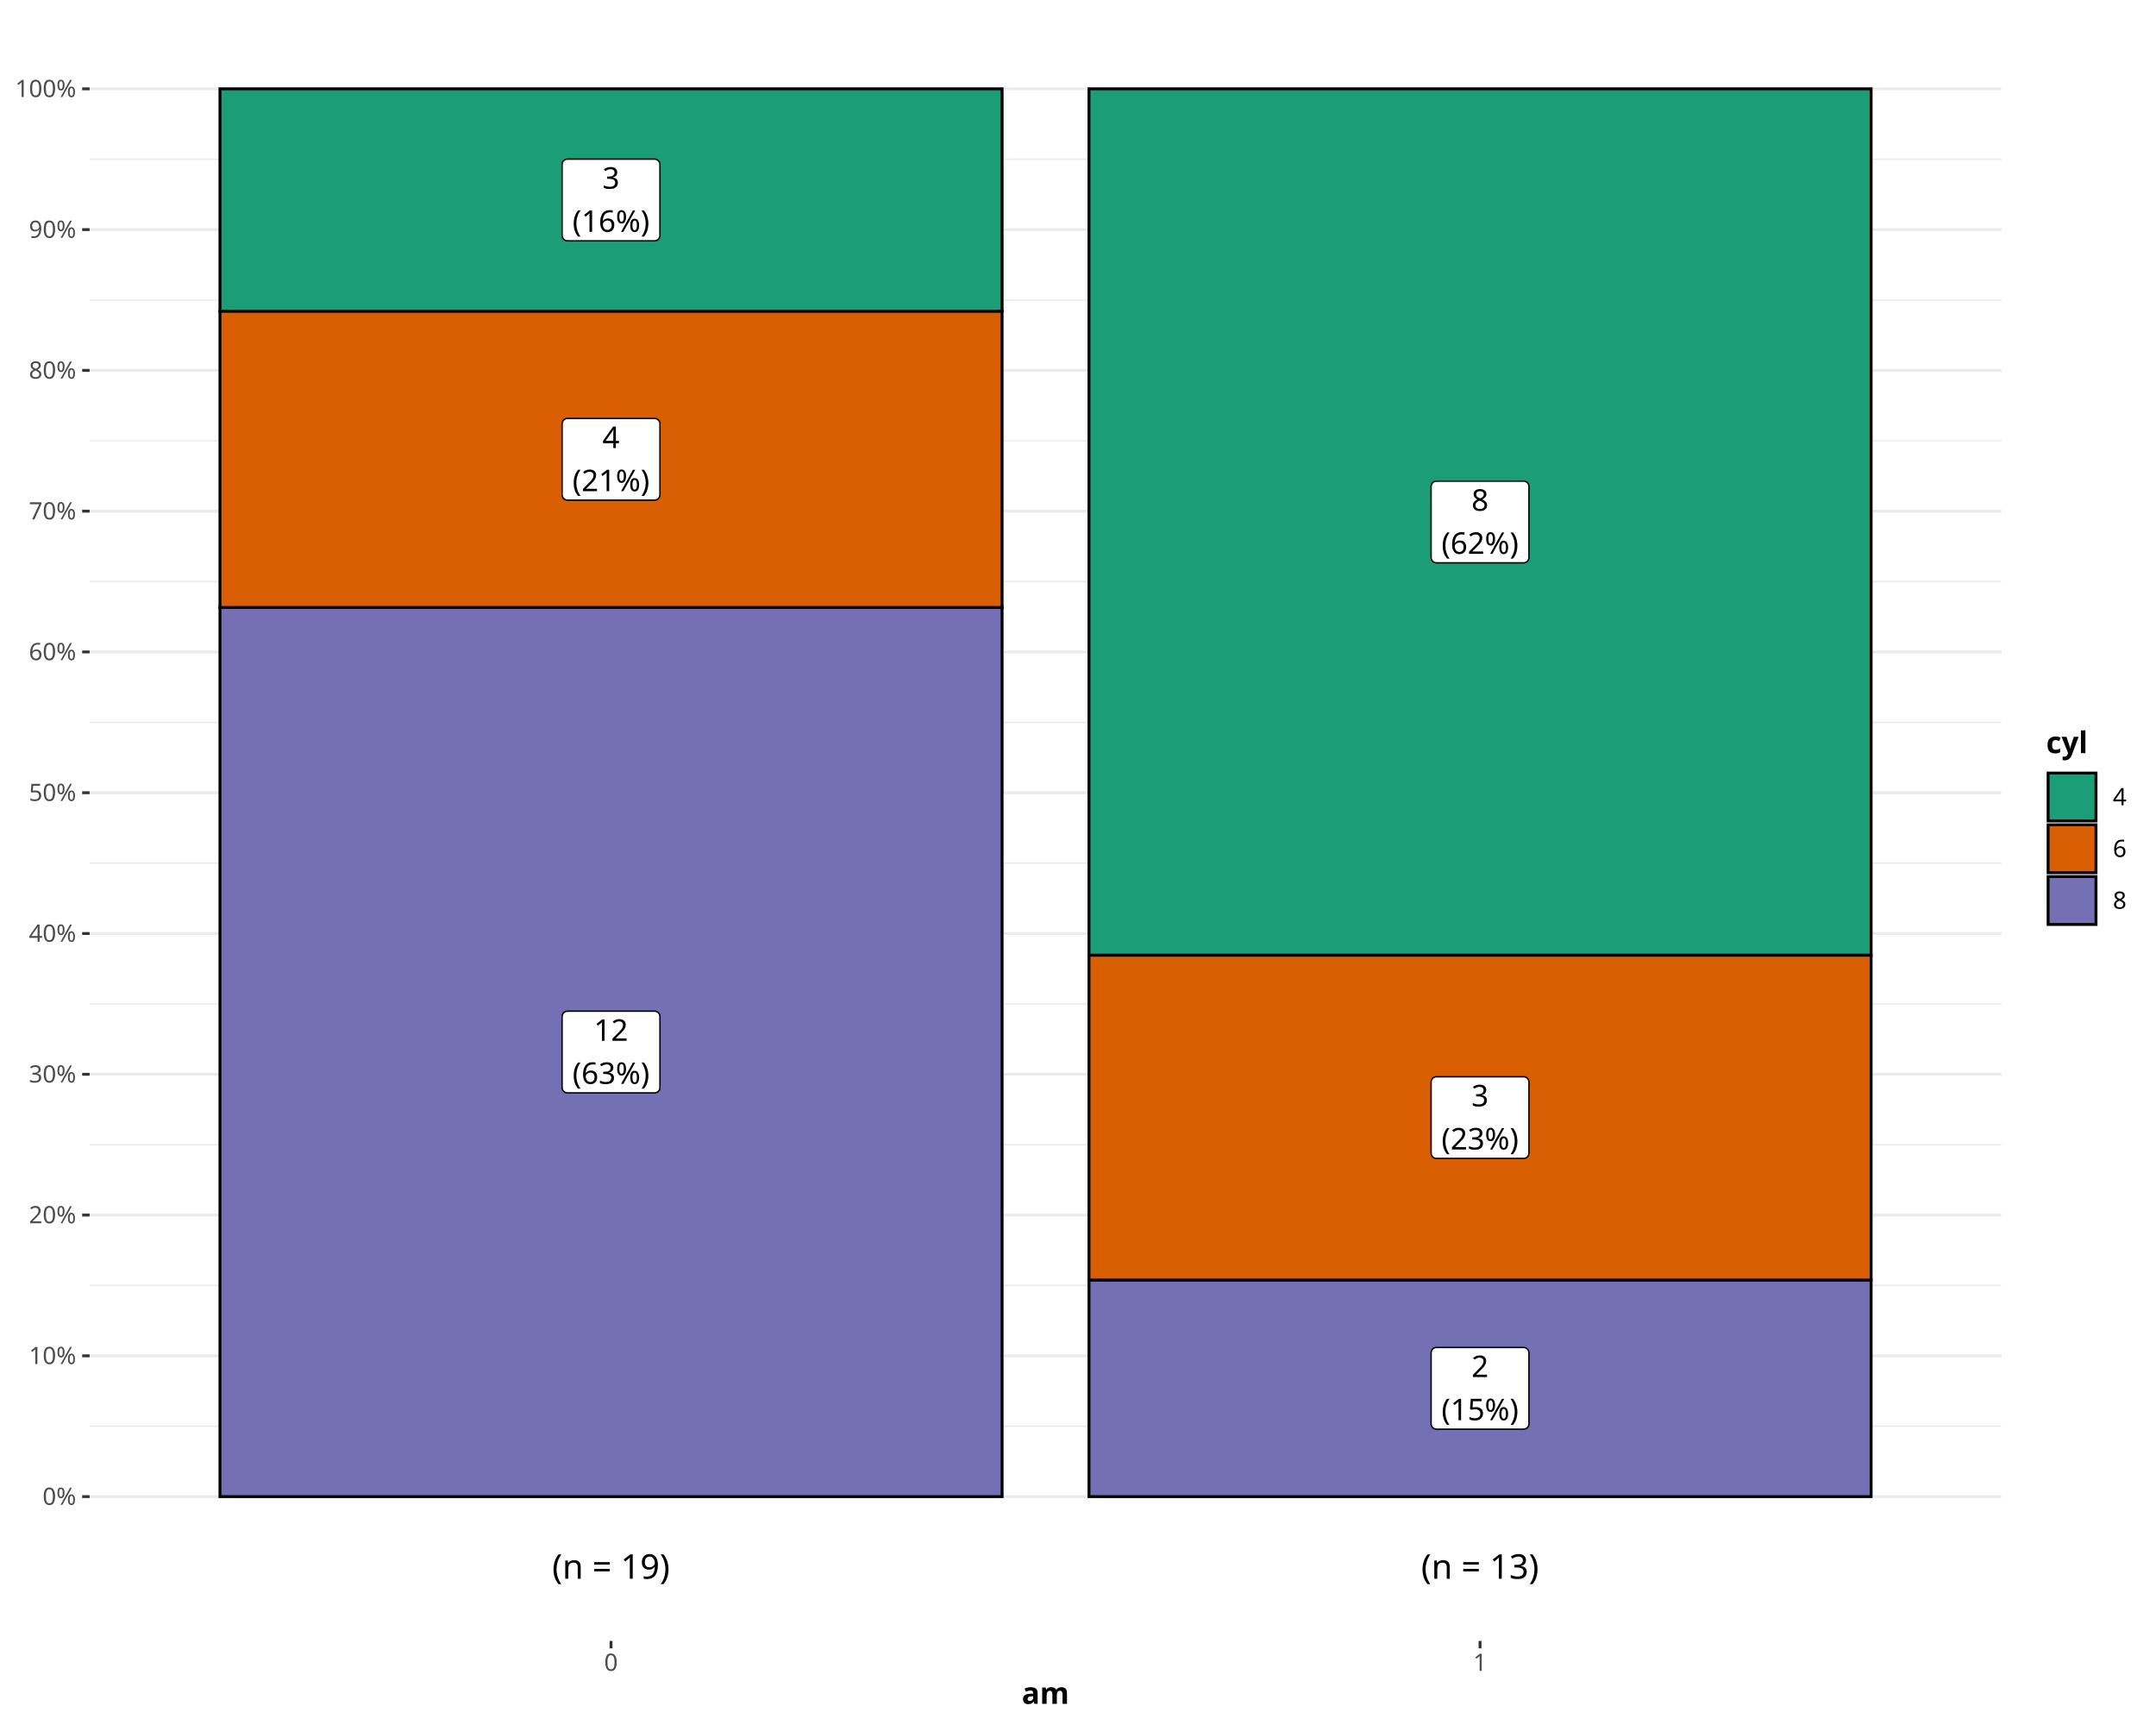
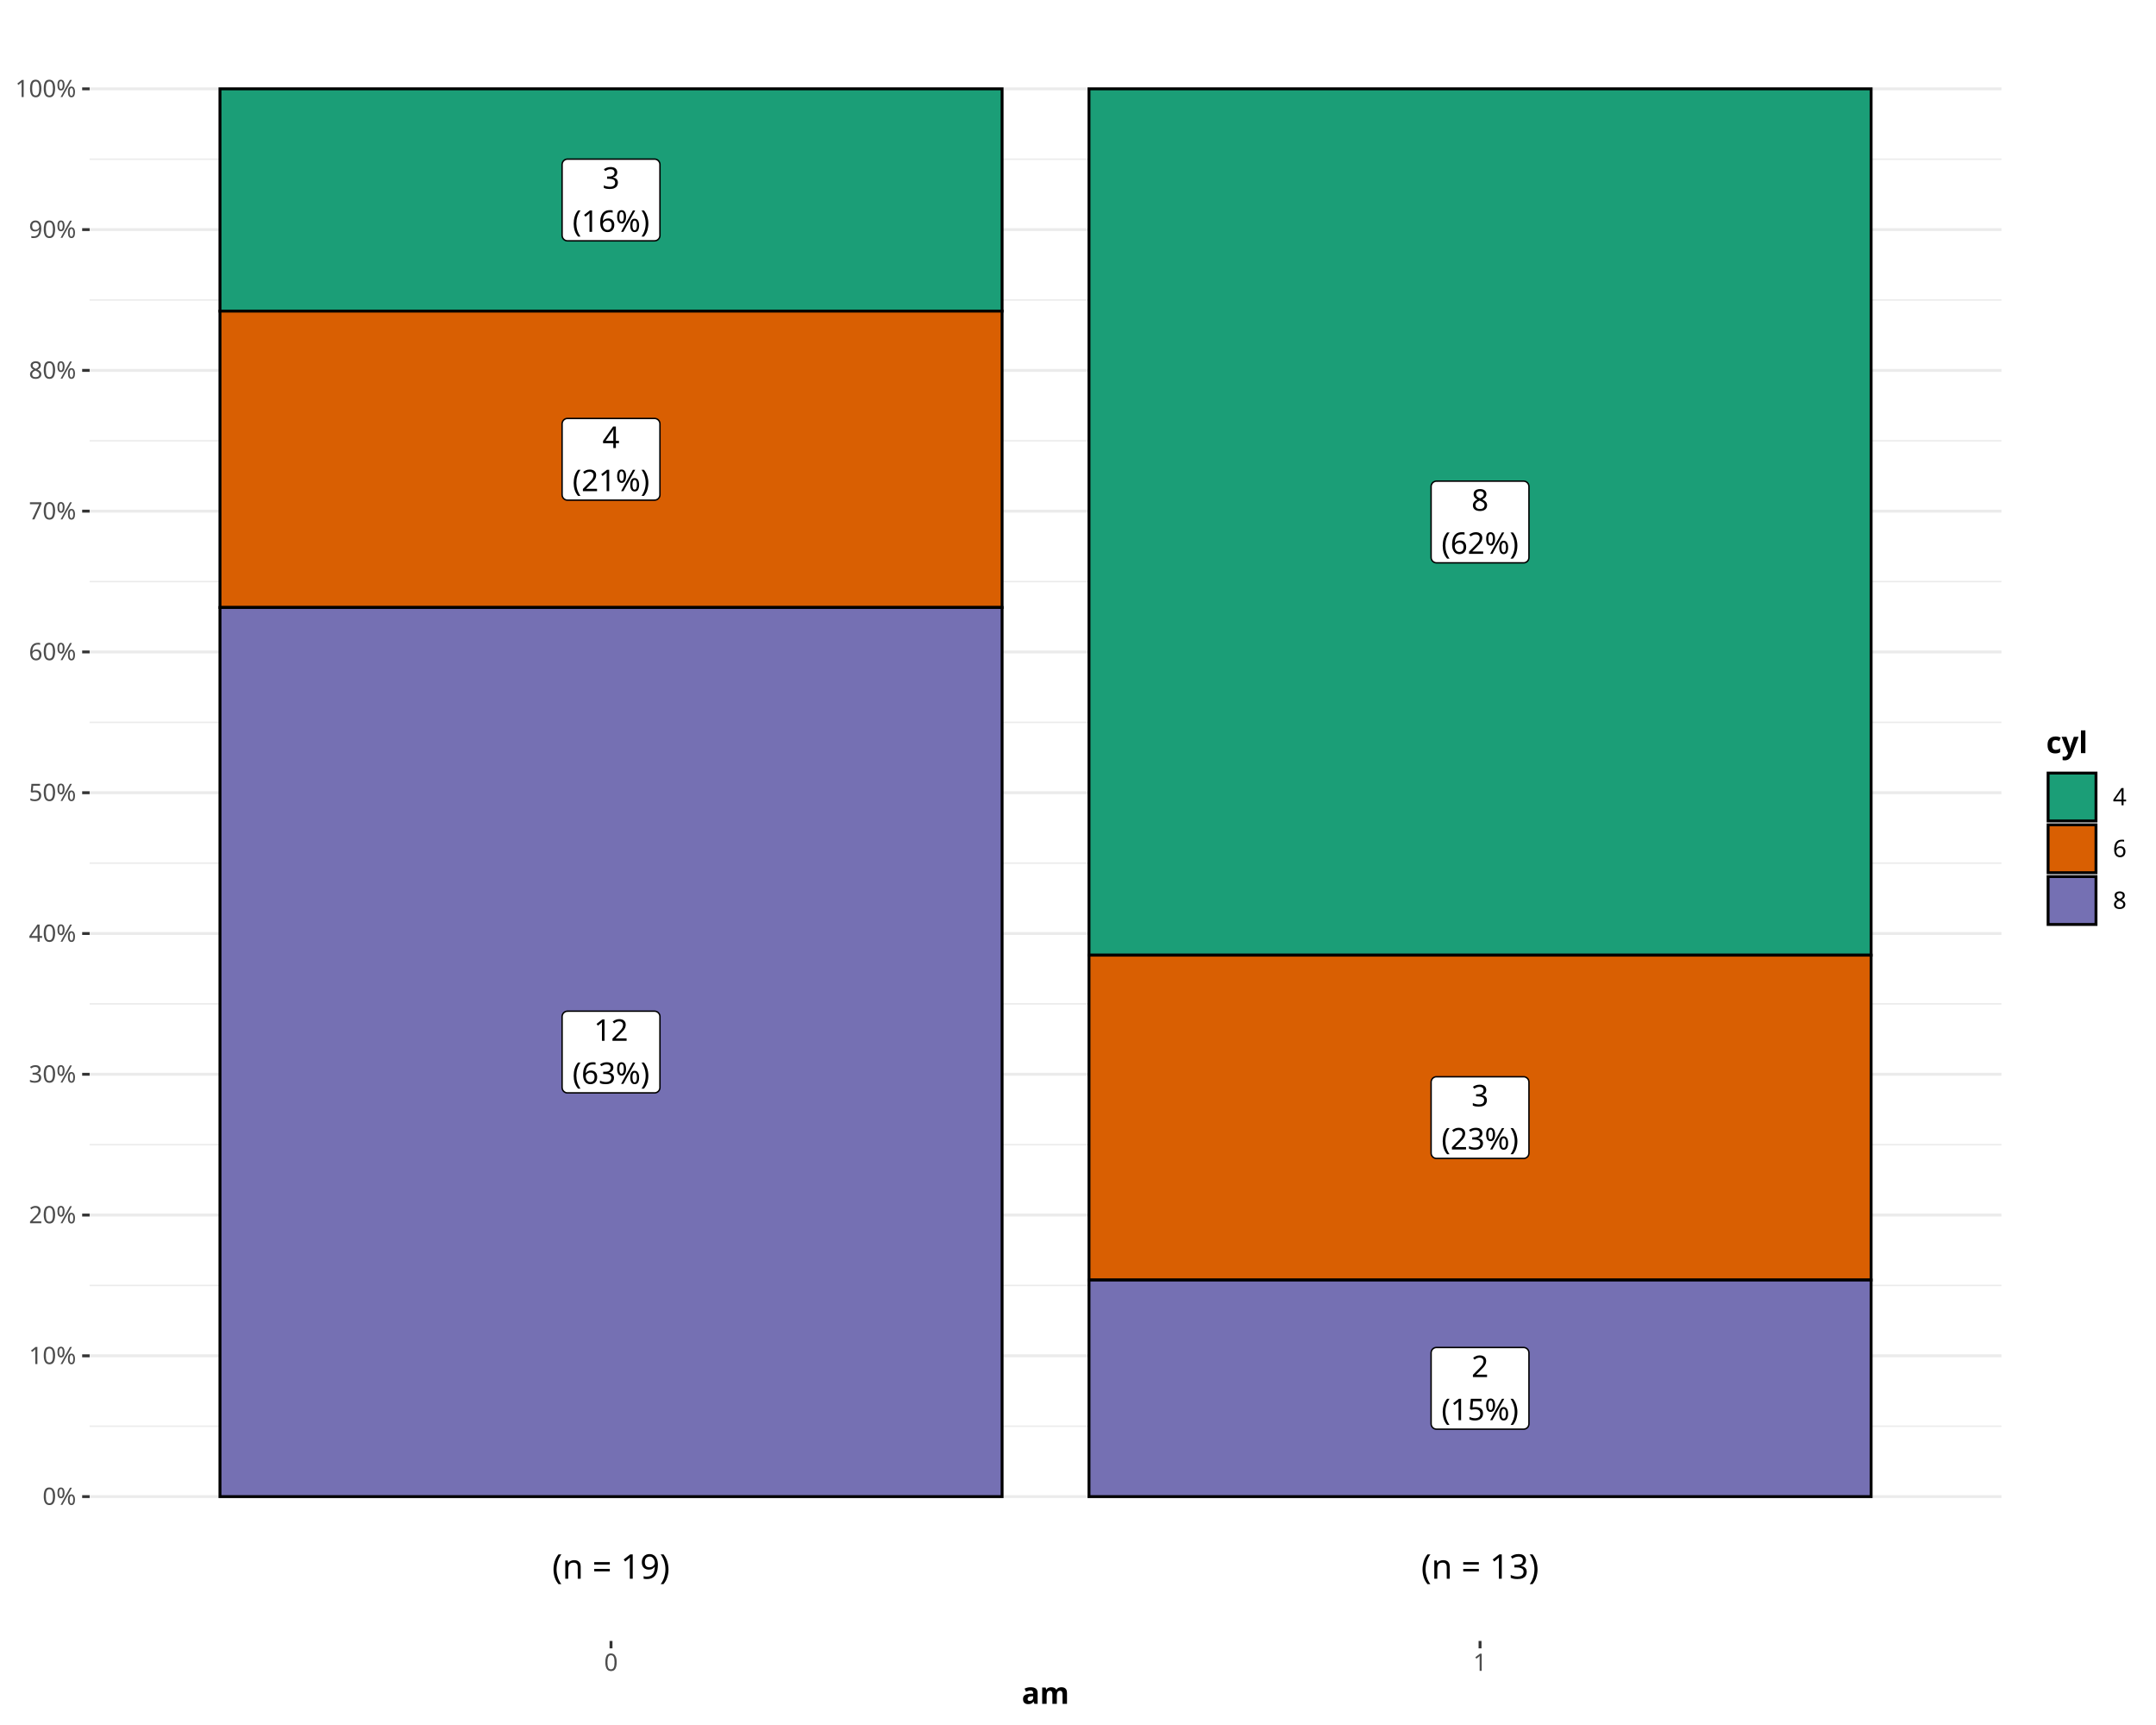
<svg xmlns="http://www.w3.org/2000/svg" class="svglite" data-engine-version="2.0" width="720.00pt" height="576.00pt" viewBox="0 0 720.00 576.00">
  <defs>
    <style type="text/css">
    .svglite line, .svglite polyline, .svglite polygon, .svglite path, .svglite rect, .svglite circle {
      fill: none;
      stroke: #000000;
      stroke-linecap: round;
      stroke-linejoin: round;
      stroke-miterlimit: 10.00;
    }
  </style>
  </defs>
  <rect width="100%" height="100%" style="stroke: none; fill: #FFFFFF;" />
  <defs>
    <clipPath id="cpMC4wMHw3MjAuMDB8MC4wMHw1NzYuMDA=">
      <rect x="0.00" y="0.00" width="720.00" height="576.00" />
    </clipPath>
  </defs>
  <g clip-path="url(#cpMC4wMHw3MjAuMDB8MC4wMHw1NzYuMDA=)">
    <rect x="0.00" y="0.00" width="720.00" height="576.00" style="stroke-width: 0.97; stroke: #FFFFFF; fill: #FFFFFF;" />
  </g>
  <defs>
    <clipPath id="cpMjkuOTN8NjY4LjM4fDQuOTh8NTQ3Ljky">
      <rect x="29.93" y="4.98" width="638.46" height="542.94" />
    </clipPath>
  </defs>
  <g clip-path="url(#cpMjkuOTN8NjY4LjM4fDQuOTh8NTQ3Ljky)">
    <rect x="29.93" y="4.98" width="638.46" height="542.94" style="stroke-width: 0.97; stroke: none; fill: #FFFFFF;" />
    <polyline points="29.93,476.23 668.38,476.23 " style="stroke-width: 0.48; stroke: #EBEBEB; stroke-linecap: butt;" />
    <polyline points="29.93,429.23 668.38,429.23 " style="stroke-width: 0.48; stroke: #EBEBEB; stroke-linecap: butt;" />
    <polyline points="29.93,382.22 668.38,382.22 " style="stroke-width: 0.48; stroke: #EBEBEB; stroke-linecap: butt;" />
    <polyline points="29.93,335.21 668.38,335.21 " style="stroke-width: 0.48; stroke: #EBEBEB; stroke-linecap: butt;" />
    <polyline points="29.93,288.20 668.38,288.20 " style="stroke-width: 0.48; stroke: #EBEBEB; stroke-linecap: butt;" />
    <polyline points="29.93,241.20 668.38,241.20 " style="stroke-width: 0.48; stroke: #EBEBEB; stroke-linecap: butt;" />
    <polyline points="29.93,194.19 668.38,194.19 " style="stroke-width: 0.48; stroke: #EBEBEB; stroke-linecap: butt;" />
    <polyline points="29.93,147.18 668.38,147.18 " style="stroke-width: 0.48; stroke: #EBEBEB; stroke-linecap: butt;" />
    <polyline points="29.93,100.17 668.38,100.17 " style="stroke-width: 0.48; stroke: #EBEBEB; stroke-linecap: butt;" />
    <polyline points="29.93,53.16 668.38,53.16 " style="stroke-width: 0.48; stroke: #EBEBEB; stroke-linecap: butt;" />
    <polyline points="29.93,499.74 668.38,499.74 " style="stroke-width: 0.97; stroke: #EBEBEB; stroke-linecap: butt;" />
    <polyline points="29.93,452.73 668.38,452.73 " style="stroke-width: 0.97; stroke: #EBEBEB; stroke-linecap: butt;" />
    <polyline points="29.93,405.72 668.38,405.72 " style="stroke-width: 0.97; stroke: #EBEBEB; stroke-linecap: butt;" />
    <polyline points="29.93,358.71 668.38,358.71 " style="stroke-width: 0.97; stroke: #EBEBEB; stroke-linecap: butt;" />
    <polyline points="29.93,311.71 668.38,311.71 " style="stroke-width: 0.97; stroke: #EBEBEB; stroke-linecap: butt;" />
    <polyline points="29.93,264.70 668.38,264.70 " style="stroke-width: 0.97; stroke: #EBEBEB; stroke-linecap: butt;" />
    <polyline points="29.93,217.69 668.38,217.69 " style="stroke-width: 0.97; stroke: #EBEBEB; stroke-linecap: butt;" />
    <polyline points="29.93,170.68 668.38,170.68 " style="stroke-width: 0.97; stroke: #EBEBEB; stroke-linecap: butt;" />
    <polyline points="29.93,123.68 668.38,123.68 " style="stroke-width: 0.97; stroke: #EBEBEB; stroke-linecap: butt;" />
    <polyline points="29.93,76.67 668.38,76.67 " style="stroke-width: 0.97; stroke: #EBEBEB; stroke-linecap: butt;" />
    <polyline points="29.93,29.66 668.38,29.66 " style="stroke-width: 0.97; stroke: #EBEBEB; stroke-linecap: butt;" />
+     <rect x="73.46" y="29.66" width="261.19" height="74.22" style="stroke-width: 0.97; stroke-linecap: butt; stroke-linejoin: miter; fill: #1B9E77;" />
+     <rect x="73.46" y="103.88" width="261.19" height="98.96" style="stroke-width: 0.97; stroke-linecap: butt; stroke-linejoin: miter; fill: #D95F02;" />
    <rect x="73.46" y="202.85" width="261.19" height="296.89" style="stroke-width: 0.97; stroke-linecap: butt; stroke-linejoin: miter; fill: #7570B3;" />
+     <rect x="363.67" y="29.66" width="261.19" height="289.28" style="stroke-width: 0.97; stroke-linecap: butt; stroke-linejoin: miter; fill: #1B9E77;" />
+     <rect x="363.67" y="318.94" width="261.19" height="108.48" style="stroke-width: 0.97; stroke-linecap: butt; stroke-linejoin: miter; fill: #D95F02;" />
    <rect x="363.67" y="427.42" width="261.19" height="72.32" style="stroke-width: 0.97; stroke-linecap: butt; stroke-linejoin: miter; fill: #7570B3;" />
-     <rect x="73.46" y="103.88" width="261.19" height="98.96" style="stroke-width: 0.97; stroke-linecap: butt; stroke-linejoin: miter; fill: #D95F02;" />
-     <rect x="363.67" y="318.94" width="261.19" height="108.48" style="stroke-width: 0.97; stroke-linecap: butt; stroke-linejoin: miter; fill: #D95F02;" />
-     <rect x="73.46" y="29.66" width="261.19" height="74.22" style="stroke-width: 0.97; stroke-linecap: butt; stroke-linejoin: miter; fill: #1B9E77;" />
-     <rect x="363.67" y="29.66" width="261.19" height="289.28" style="stroke-width: 0.97; stroke-linecap: butt; stroke-linejoin: miter; fill: #1B9E77;" />
+     <polygon points="189.51,80.41 218.59,80.41 218.52,80.41 218.81,80.40 219.09,80.34 219.36,80.24 219.61,80.09 219.84,79.91 220.03,79.69 220.18,79.45 220.30,79.18 220.37,78.90 220.39,78.61 220.39,78.61 220.39,54.93 220.39,54.93 220.37,54.64 220.30,54.36 220.18,54.09 220.03,53.85 219.84,53.63 219.61,53.45 219.36,53.30 219.09,53.20 218.81,53.14 218.59,53.13 189.51,53.13 189.73,53.14 189.44,53.13 189.15,53.17 188.87,53.25 188.61,53.37 188.37,53.54 188.17,53.74 187.99,53.97 187.86,54.23 187.77,54.50 187.72,54.79 187.71,54.93 187.71,78.61 187.72,78.47 187.72,78.76 187.77,79.04 187.86,79.32 187.99,79.57 188.17,79.81 188.37,80.01 188.61,80.17 188.87,80.30 189.15,80.38 189.44,80.41 " style="stroke-width: 0.48; fill: #FFFFFF;" />
+     <text x="204.05" y="63.01" text-anchor="middle" style="font-size: 10.00px; font-family: sans;" textLength="5.56px" lengthAdjust="spacingAndGlyphs">3</text>
+     <text x="204.05" y="77.41" text-anchor="middle" style="font-size: 10.00px; font-family: sans;" textLength="26.68px" lengthAdjust="spacingAndGlyphs">(16%)</text>
+     <polygon points="189.51,167.01 218.59,167.01 218.52,167.00 218.81,166.99 219.09,166.93 219.36,166.83 219.61,166.69 219.84,166.50 220.03,166.29 220.18,166.04 220.30,165.78 220.37,165.49 220.39,165.21 220.39,165.21 220.39,141.52 220.39,141.52 220.37,141.24 220.30,140.95 220.18,140.69 220.03,140.44 219.84,140.23 219.61,140.04 219.36,139.90 219.09,139.79 218.81,139.74 218.59,139.72 189.51,139.72 189.73,139.74 189.44,139.73 189.15,139.76 188.87,139.84 188.61,139.97 188.37,140.13 188.17,140.33 187.99,140.56 187.86,140.82 187.77,141.09 187.72,141.38 187.71,141.52 187.71,165.21 187.72,165.06 187.72,165.35 187.77,165.64 187.86,165.91 187.99,166.17 188.17,166.40 188.37,166.60 188.61,166.76 188.87,166.89 189.15,166.97 189.44,167.00 " style="stroke-width: 0.48; fill: #FFFFFF;" />
+     <text x="204.05" y="149.61" text-anchor="middle" style="font-size: 10.00px; font-family: sans;" textLength="5.56px" lengthAdjust="spacingAndGlyphs">4</text>
+     <text x="204.05" y="164.01" text-anchor="middle" style="font-size: 10.00px; font-family: sans;" textLength="26.68px" lengthAdjust="spacingAndGlyphs">(21%)</text>
    <polygon points="189.51,364.93 218.59,364.93 218.52,364.93 218.81,364.92 219.09,364.86 219.36,364.76 219.61,364.61 219.84,364.43 220.03,364.21 220.18,363.97 220.30,363.70 220.37,363.42 220.39,363.13 220.39,363.13 220.39,339.45 220.39,339.45 220.37,339.16 220.30,338.88 220.18,338.61 220.03,338.37 219.84,338.15 219.61,337.97 219.36,337.82 219.09,337.72 218.81,337.66 218.59,337.65 189.51,337.65 189.73,337.66 189.44,337.65 189.15,337.69 188.87,337.77 188.61,337.89 188.37,338.06 188.17,338.26 187.99,338.49 187.86,338.75 187.77,339.02 187.72,339.31 187.71,339.45 187.71,363.13 187.72,362.99 187.72,363.28 187.77,363.56 187.86,363.84 187.99,364.10 188.17,364.33 188.37,364.53 188.61,364.69 188.87,364.82 189.15,364.90 189.44,364.93 " style="stroke-width: 0.48; fill: #FFFFFF;" />
    <text x="204.05" y="347.53" text-anchor="middle" style="font-size: 10.00px; font-family: sans;" textLength="11.12px" lengthAdjust="spacingAndGlyphs">12</text>
    <text x="204.05" y="361.93" text-anchor="middle" style="font-size: 10.00px; font-family: sans;" textLength="26.68px" lengthAdjust="spacingAndGlyphs">(63%)</text>
+     <polygon points="479.72,187.94 508.80,187.94 508.72,187.94 509.01,187.93 509.30,187.87 509.57,187.77 509.82,187.62 510.04,187.44 510.24,187.22 510.39,186.98 510.50,186.71 510.57,186.43 510.60,186.14 510.60,186.14 510.60,162.46 510.60,162.46 510.57,162.17 510.50,161.89 510.39,161.62 510.24,161.38 510.04,161.16 509.82,160.98 509.57,160.83 509.30,160.73 509.01,160.67 508.80,160.66 479.72,160.66 479.94,160.67 479.65,160.66 479.36,160.69 479.08,160.78 478.82,160.90 478.58,161.06 478.37,161.26 478.20,161.50 478.06,161.75 477.97,162.03 477.93,162.31 477.92,162.46 477.92,186.14 477.93,186.00 477.93,186.29 477.97,186.57 478.06,186.85 478.20,187.10 478.37,187.33 478.58,187.53 478.82,187.70 479.08,187.82 479.36,187.90 479.65,187.94 " style="stroke-width: 0.48; fill: #FFFFFF;" />
+     <text x="494.26" y="170.54" text-anchor="middle" style="font-size: 10.00px; font-family: sans;" textLength="5.56px" lengthAdjust="spacingAndGlyphs">8</text>
+     <text x="494.26" y="184.94" text-anchor="middle" style="font-size: 10.00px; font-family: sans;" textLength="26.68px" lengthAdjust="spacingAndGlyphs">(62%)</text>
+     <polygon points="479.72,386.82 508.80,386.82 508.72,386.82 509.01,386.81 509.30,386.75 509.57,386.65 509.82,386.50 510.04,386.32 510.24,386.10 510.39,385.86 510.50,385.59 510.57,385.31 510.60,385.02 510.60,385.02 510.60,361.34 510.60,361.34 510.57,361.05 510.50,360.77 510.39,360.50 510.24,360.26 510.04,360.04 509.82,359.86 509.57,359.71 509.30,359.61 509.01,359.55 508.80,359.54 479.72,359.54 479.94,359.55 479.65,359.54 479.36,359.57 479.08,359.65 478.82,359.78 478.58,359.94 478.37,360.14 478.20,360.38 478.06,360.63 477.97,360.91 477.93,361.19 477.92,361.34 477.92,385.02 477.93,384.87 477.93,385.16 477.97,385.45 478.06,385.72 478.20,385.98 478.37,386.21 478.58,386.41 478.82,386.58 479.08,386.70 479.36,386.78 479.65,386.82 " style="stroke-width: 0.48; fill: #FFFFFF;" />
+     <text x="494.26" y="369.42" text-anchor="middle" style="font-size: 10.00px; font-family: sans;" textLength="5.56px" lengthAdjust="spacingAndGlyphs">3</text>
+     <text x="494.26" y="383.82" text-anchor="middle" style="font-size: 10.00px; font-family: sans;" textLength="26.68px" lengthAdjust="spacingAndGlyphs">(23%)</text>
    <polygon points="479.72,477.22 508.80,477.22 508.72,477.22 509.01,477.21 509.30,477.15 509.57,477.04 509.82,476.90 510.04,476.72 510.24,476.50 510.39,476.26 510.50,475.99 510.57,475.71 510.60,475.42 510.60,475.42 510.60,451.74 510.60,451.74 510.57,451.45 510.50,451.17 510.39,450.90 510.24,450.66 510.04,450.44 509.82,450.26 509.57,450.11 509.30,450.01 509.01,449.95 508.80,449.94 479.72,449.94 479.94,449.95 479.65,449.94 479.36,449.97 479.08,450.05 478.82,450.18 478.58,450.34 478.37,450.54 478.20,450.77 478.06,451.03 477.97,451.31 477.93,451.59 477.92,451.74 477.92,475.42 477.93,475.27 477.93,475.56 477.97,475.85 478.06,476.12 478.20,476.38 478.37,476.61 478.58,476.81 478.82,476.98 479.08,477.10 479.36,477.18 479.65,477.22 " style="stroke-width: 0.48; fill: #FFFFFF;" />
    <text x="494.26" y="459.82" text-anchor="middle" style="font-size: 10.00px; font-family: sans;" textLength="5.56px" lengthAdjust="spacingAndGlyphs">2</text>
    <text x="494.26" y="474.22" text-anchor="middle" style="font-size: 10.00px; font-family: sans;" textLength="26.68px" lengthAdjust="spacingAndGlyphs">(15%)</text>
-     <polygon points="189.51,167.01 218.59,167.01 218.52,167.00 218.81,166.99 219.09,166.93 219.36,166.83 219.61,166.69 219.84,166.50 220.03,166.29 220.18,166.04 220.30,165.78 220.37,165.49 220.39,165.21 220.39,165.21 220.39,141.52 220.39,141.52 220.37,141.24 220.30,140.95 220.18,140.69 220.03,140.44 219.84,140.23 219.61,140.04 219.36,139.90 219.09,139.79 218.81,139.74 218.59,139.72 189.51,139.72 189.73,139.74 189.44,139.73 189.15,139.76 188.87,139.84 188.61,139.97 188.37,140.13 188.17,140.33 187.99,140.56 187.86,140.82 187.77,141.09 187.72,141.38 187.71,141.52 187.71,165.21 187.72,165.06 187.72,165.35 187.77,165.64 187.86,165.91 187.99,166.17 188.17,166.40 188.37,166.60 188.61,166.76 188.87,166.89 189.15,166.97 189.44,167.00 " style="stroke-width: 0.48; fill: #FFFFFF;" />
-     <text x="204.05" y="149.61" text-anchor="middle" style="font-size: 10.00px; font-family: sans;" textLength="5.56px" lengthAdjust="spacingAndGlyphs">4</text>
-     <text x="204.05" y="164.01" text-anchor="middle" style="font-size: 10.00px; font-family: sans;" textLength="26.68px" lengthAdjust="spacingAndGlyphs">(21%)</text>
-     <polygon points="479.72,386.82 508.80,386.82 508.72,386.82 509.01,386.81 509.30,386.75 509.57,386.65 509.82,386.50 510.04,386.32 510.24,386.10 510.39,385.86 510.50,385.59 510.57,385.31 510.60,385.02 510.60,385.02 510.60,361.34 510.60,361.34 510.57,361.05 510.50,360.77 510.39,360.50 510.24,360.26 510.04,360.04 509.82,359.86 509.57,359.71 509.30,359.61 509.01,359.55 508.80,359.54 479.72,359.54 479.94,359.55 479.65,359.54 479.36,359.57 479.08,359.65 478.82,359.78 478.58,359.94 478.37,360.14 478.20,360.38 478.06,360.63 477.97,360.91 477.93,361.19 477.92,361.34 477.92,385.02 477.93,384.87 477.93,385.16 477.97,385.45 478.06,385.72 478.20,385.98 478.37,386.21 478.58,386.41 478.82,386.58 479.08,386.70 479.36,386.78 479.65,386.82 " style="stroke-width: 0.48; fill: #FFFFFF;" />
-     <text x="494.26" y="369.42" text-anchor="middle" style="font-size: 10.00px; font-family: sans;" textLength="5.56px" lengthAdjust="spacingAndGlyphs">3</text>
-     <text x="494.26" y="383.82" text-anchor="middle" style="font-size: 10.00px; font-family: sans;" textLength="26.68px" lengthAdjust="spacingAndGlyphs">(23%)</text>
-     <polygon points="189.51,80.41 218.59,80.41 218.52,80.41 218.81,80.40 219.09,80.34 219.36,80.24 219.61,80.09 219.84,79.91 220.03,79.69 220.18,79.45 220.30,79.18 220.37,78.90 220.39,78.61 220.39,78.61 220.39,54.93 220.39,54.93 220.37,54.64 220.30,54.36 220.18,54.09 220.03,53.85 219.84,53.63 219.61,53.45 219.36,53.30 219.09,53.20 218.81,53.14 218.59,53.13 189.51,53.13 189.73,53.14 189.44,53.13 189.15,53.17 188.87,53.25 188.61,53.37 188.37,53.54 188.17,53.74 187.99,53.97 187.86,54.23 187.77,54.50 187.72,54.79 187.71,54.93 187.71,78.61 187.72,78.47 187.72,78.76 187.77,79.04 187.86,79.32 187.99,79.57 188.17,79.81 188.37,80.01 188.61,80.17 188.87,80.30 189.15,80.38 189.44,80.41 " style="stroke-width: 0.48; fill: #FFFFFF;" />
-     <text x="204.05" y="63.01" text-anchor="middle" style="font-size: 10.00px; font-family: sans;" textLength="5.56px" lengthAdjust="spacingAndGlyphs">3</text>
-     <text x="204.05" y="77.41" text-anchor="middle" style="font-size: 10.00px; font-family: sans;" textLength="26.68px" lengthAdjust="spacingAndGlyphs">(16%)</text>
-     <polygon points="479.72,187.94 508.80,187.94 508.72,187.94 509.01,187.93 509.30,187.87 509.57,187.77 509.82,187.62 510.04,187.44 510.24,187.22 510.39,186.98 510.50,186.71 510.57,186.43 510.60,186.14 510.60,186.14 510.60,162.46 510.60,162.46 510.57,162.17 510.50,161.89 510.39,161.62 510.24,161.38 510.04,161.16 509.82,160.98 509.57,160.83 509.30,160.73 509.01,160.67 508.80,160.66 479.72,160.66 479.94,160.67 479.65,160.66 479.36,160.69 479.08,160.78 478.82,160.90 478.58,161.06 478.37,161.26 478.20,161.50 478.06,161.75 477.97,162.03 477.93,162.31 477.92,162.46 477.92,186.14 477.93,186.00 477.93,186.29 477.97,186.57 478.06,186.85 478.20,187.10 478.37,187.33 478.58,187.53 478.82,187.70 479.08,187.82 479.36,187.90 479.65,187.94 " style="stroke-width: 0.48; fill: #FFFFFF;" />
-     <text x="494.26" y="170.54" text-anchor="middle" style="font-size: 10.00px; font-family: sans;" textLength="5.56px" lengthAdjust="spacingAndGlyphs">8</text>
-     <text x="494.26" y="184.94" text-anchor="middle" style="font-size: 10.00px; font-family: sans;" textLength="26.68px" lengthAdjust="spacingAndGlyphs">(62%)</text>
    <text x="494.26" y="527.16" text-anchor="middle" style="font-size: 11.38px; font-family: sans;" textLength="39.54px" lengthAdjust="spacingAndGlyphs">(n = 13)</text>
    <text x="204.05" y="527.16" text-anchor="middle" style="font-size: 11.38px; font-family: sans;" textLength="39.54px" lengthAdjust="spacingAndGlyphs">(n = 19)</text>
  </g>
  <g clip-path="url(#cpMC4wMHw3MjAuMDB8MC4wMHw1NzYuMDA=)">
    <text x="25.44" y="502.49" text-anchor="end" style="font-size: 8.00px; fill: #4D4D4D; font-family: sans;" textLength="11.56px" lengthAdjust="spacingAndGlyphs">0%</text>
    <text x="25.44" y="455.48" text-anchor="end" style="font-size: 8.00px; fill: #4D4D4D; font-family: sans;" textLength="16.01px" lengthAdjust="spacingAndGlyphs">10%</text>
    <text x="25.44" y="408.47" text-anchor="end" style="font-size: 8.00px; fill: #4D4D4D; font-family: sans;" textLength="16.01px" lengthAdjust="spacingAndGlyphs">20%</text>
    <text x="25.44" y="361.47" text-anchor="end" style="font-size: 8.00px; fill: #4D4D4D; font-family: sans;" textLength="16.01px" lengthAdjust="spacingAndGlyphs">30%</text>
    <text x="25.44" y="314.46" text-anchor="end" style="font-size: 8.00px; fill: #4D4D4D; font-family: sans;" textLength="16.01px" lengthAdjust="spacingAndGlyphs">40%</text>
    <text x="25.44" y="267.45" text-anchor="end" style="font-size: 8.00px; fill: #4D4D4D; font-family: sans;" textLength="16.01px" lengthAdjust="spacingAndGlyphs">50%</text>
    <text x="25.44" y="220.44" text-anchor="end" style="font-size: 8.00px; fill: #4D4D4D; font-family: sans;" textLength="16.01px" lengthAdjust="spacingAndGlyphs">60%</text>
    <text x="25.44" y="173.44" text-anchor="end" style="font-size: 8.00px; fill: #4D4D4D; font-family: sans;" textLength="16.01px" lengthAdjust="spacingAndGlyphs">70%</text>
    <text x="25.44" y="126.43" text-anchor="end" style="font-size: 8.00px; fill: #4D4D4D; font-family: sans;" textLength="16.01px" lengthAdjust="spacingAndGlyphs">80%</text>
    <text x="25.44" y="79.42" text-anchor="end" style="font-size: 8.00px; fill: #4D4D4D; font-family: sans;" textLength="16.01px" lengthAdjust="spacingAndGlyphs">90%</text>
    <text x="25.44" y="32.41" text-anchor="end" style="font-size: 8.00px; fill: #4D4D4D; font-family: sans;" textLength="20.46px" lengthAdjust="spacingAndGlyphs">100%</text>
    <polyline points="27.44,499.74 29.93,499.74 " style="stroke-width: 0.97; stroke: #333333; stroke-linecap: butt;" />
    <polyline points="27.44,452.73 29.93,452.73 " style="stroke-width: 0.97; stroke: #333333; stroke-linecap: butt;" />
    <polyline points="27.44,405.72 29.93,405.72 " style="stroke-width: 0.97; stroke: #333333; stroke-linecap: butt;" />
    <polyline points="27.44,358.71 29.93,358.71 " style="stroke-width: 0.97; stroke: #333333; stroke-linecap: butt;" />
    <polyline points="27.44,311.71 29.93,311.71 " style="stroke-width: 0.97; stroke: #333333; stroke-linecap: butt;" />
    <polyline points="27.44,264.70 29.93,264.70 " style="stroke-width: 0.97; stroke: #333333; stroke-linecap: butt;" />
    <polyline points="27.44,217.69 29.93,217.69 " style="stroke-width: 0.97; stroke: #333333; stroke-linecap: butt;" />
    <polyline points="27.44,170.68 29.93,170.68 " style="stroke-width: 0.97; stroke: #333333; stroke-linecap: butt;" />
    <polyline points="27.44,123.68 29.93,123.68 " style="stroke-width: 0.97; stroke: #333333; stroke-linecap: butt;" />
    <polyline points="27.44,76.67 29.93,76.67 " style="stroke-width: 0.97; stroke: #333333; stroke-linecap: butt;" />
    <polyline points="27.44,29.66 29.93,29.66 " style="stroke-width: 0.97; stroke: #333333; stroke-linecap: butt;" />
    <polyline points="204.05,550.41 204.05,547.92 " style="stroke-width: 0.97; stroke: #333333; stroke-linecap: butt;" />
    <polyline points="494.26,550.41 494.26,547.92 " style="stroke-width: 0.97; stroke: #333333; stroke-linecap: butt;" />
    <text x="204.05" y="557.91" text-anchor="middle" style="font-size: 8.00px; fill: #4D4D4D; font-family: sans;" textLength="4.45px" lengthAdjust="spacingAndGlyphs">0</text>
    <text x="494.26" y="557.91" text-anchor="middle" style="font-size: 8.00px; fill: #4D4D4D; font-family: sans;" textLength="4.45px" lengthAdjust="spacingAndGlyphs">1</text>
    <text x="349.15" y="568.94" text-anchor="middle" style="font-size: 10.00px; font-weight: bold; font-family: sans;" textLength="13.90px" lengthAdjust="spacingAndGlyphs">am</text>
    <rect x="678.35" y="238.58" width="36.67" height="75.74" style="stroke-width: 0.97; stroke: none; fill: #FFFFFF;" />
    <text x="683.33" y="251.48" style="font-size: 10.00px; font-weight: bold; font-family: sans;" textLength="12.23px" lengthAdjust="spacingAndGlyphs">cyl</text>
    <rect x="683.33" y="257.50" width="17.28" height="17.28" style="stroke-width: 0.97; stroke: none; fill: #FFFFFF;" />
    <rect x="683.97" y="258.14" width="15.99" height="15.99" style="stroke-width: 0.97; stroke-linecap: butt; stroke-linejoin: miter; fill: #1B9E77;" />
    <rect x="683.33" y="274.78" width="17.28" height="17.28" style="stroke-width: 0.97; stroke: none; fill: #FFFFFF;" />
    <rect x="683.97" y="275.42" width="15.99" height="15.99" style="stroke-width: 0.97; stroke-linecap: butt; stroke-linejoin: miter; fill: #D95F02;" />
    <rect x="683.33" y="292.06" width="17.28" height="17.28" style="stroke-width: 0.97; stroke: none; fill: #FFFFFF;" />
    <rect x="683.97" y="292.70" width="15.99" height="15.99" style="stroke-width: 0.97; stroke-linecap: butt; stroke-linejoin: miter; fill: #7570B3;" />
    <text x="705.59" y="268.89" style="font-size: 8.00px; font-family: sans;" textLength="4.45px" lengthAdjust="spacingAndGlyphs">4</text>
    <text x="705.59" y="286.17" style="font-size: 8.00px; font-family: sans;" textLength="4.45px" lengthAdjust="spacingAndGlyphs">6</text>
    <text x="705.59" y="303.45" style="font-size: 8.00px; font-family: sans;" textLength="4.45px" lengthAdjust="spacingAndGlyphs">8</text>
  </g>
</svg>
